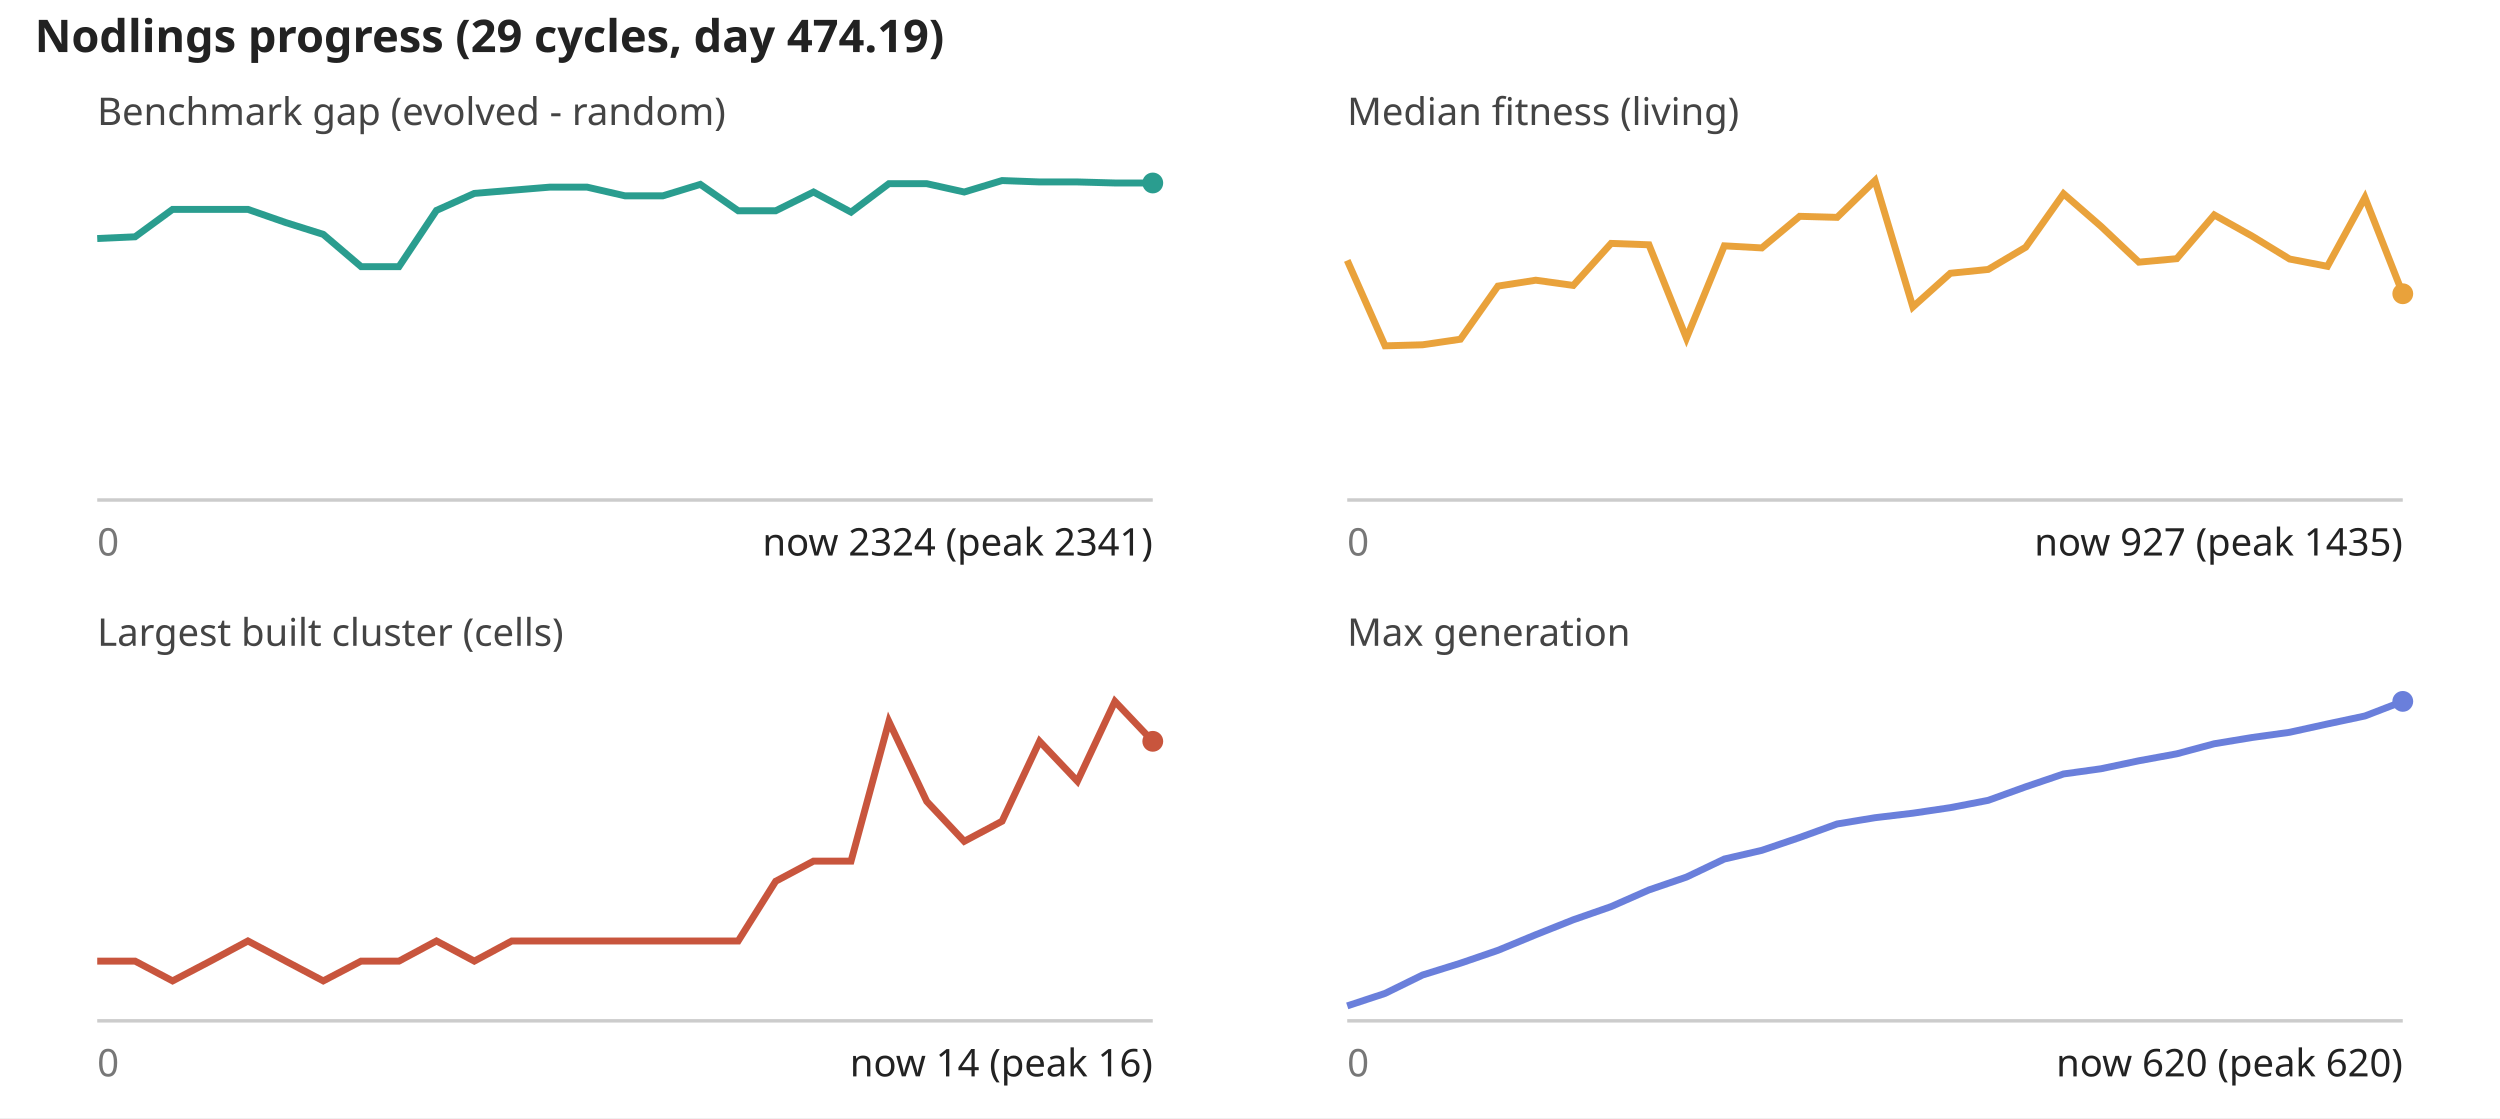
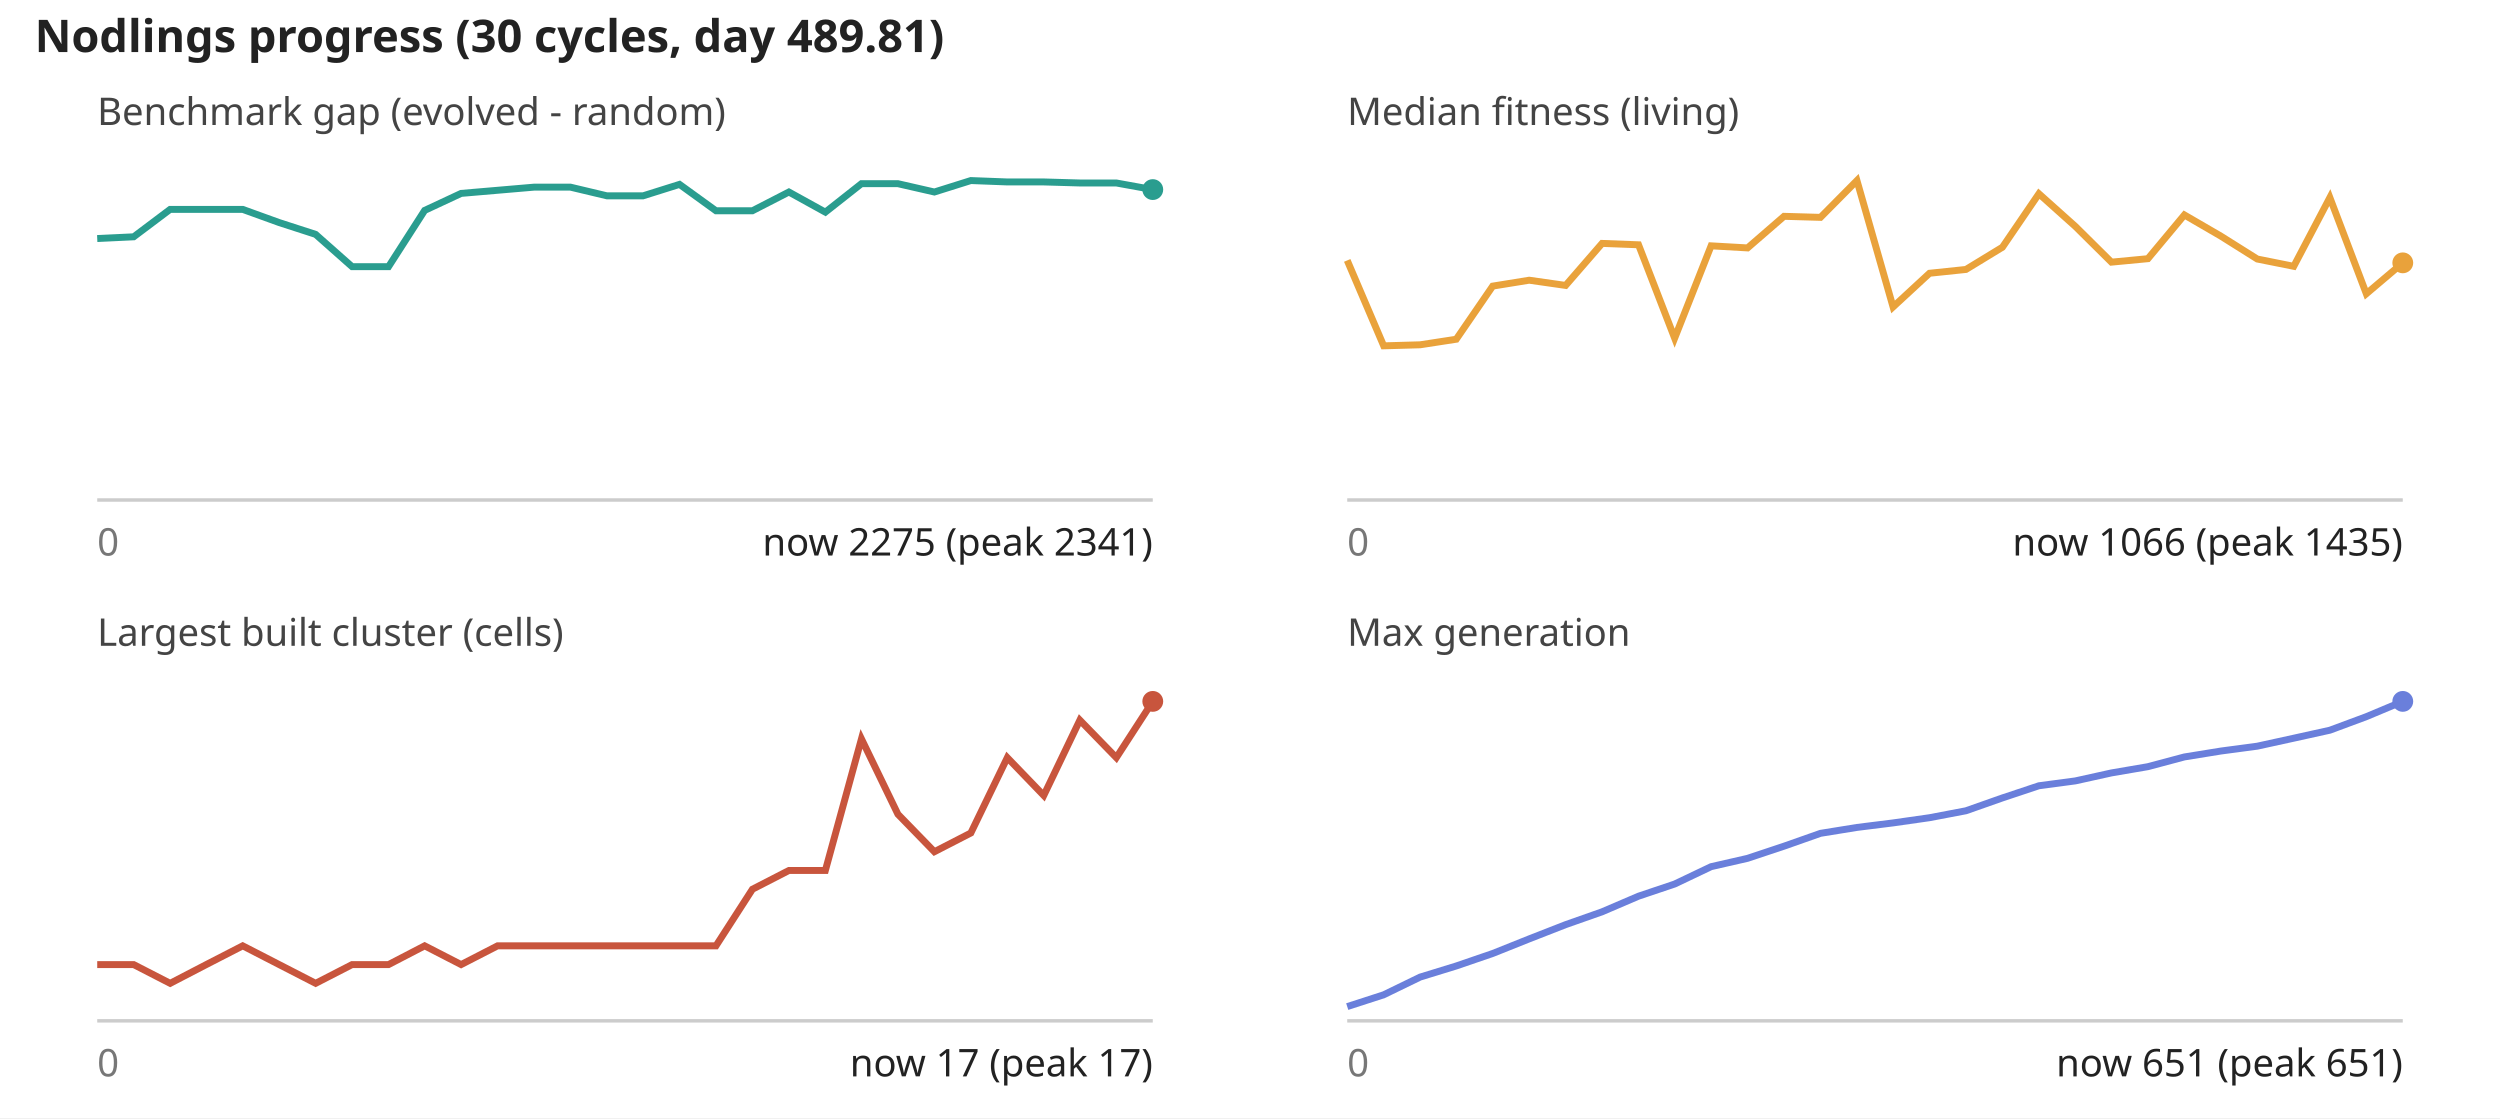
<svg xmlns="http://www.w3.org/2000/svg" viewBox="0 0 720 322" font-family="sans-serif" font-size="11">
  <rect width="100%" height="100%" fill="#fff" />
-   <text x="10" y="15" font-size="13" font-weight="bold" fill="#222">Nodlings progress (29 cycles, day 474.19)</text>
+   <text x="10" y="15" font-size="13" font-weight="bold" fill="#222">Nodlings progress (30 cycles, day 489.81)</text>
  <text x="28" y="36" fill="#444">Benchmark gap (evolved - random)</text>
  <line x1="28" y1="144" x2="332" y2="144" stroke="#ccc" />
-   <polyline fill="none" stroke="#2a9d8f" stroke-width="2" points="28.0,68.7 38.9,68.2 49.7,60.3 60.6,60.3 71.4,60.3 82.3,64.1 93.1,67.5 104.0,76.8 114.9,76.8 125.7,60.6 136.6,55.7 147.4,54.8 158.3,53.9 169.1,53.9 180.0,56.4 190.9,56.4 201.7,53.1 212.6,60.7 223.4,60.7 234.3,55.3 245.1,61.1 256.0,52.9 266.9,52.9 277.7,55.3 288.6,52.0 299.4,52.4 310.3,52.4 321.1,52.7 332.0,52.7" />
-   <circle cx="332.0" cy="52.7" r="3" fill="#2a9d8f" />
+   <polyline fill="none" stroke="#2a9d8f" stroke-width="2" points="28.0,68.7 38.5,68.2 49.0,60.3 59.4,60.3 69.9,60.3 80.4,64.1 90.9,67.5 101.4,76.8 111.9,76.8 122.3,60.6 132.8,55.7 143.3,54.8 153.8,53.9 164.3,53.9 174.8,56.4 185.2,56.4 195.7,53.1 206.2,60.7 216.7,60.7 227.2,55.3 237.7,61.1 248.1,52.9 258.6,52.9 269.1,55.3 279.6,52.0 290.1,52.4 300.6,52.4 311.0,52.7 321.5,52.7 332.0,54.6" />
+   <circle cx="332.0" cy="54.6" r="3" fill="#2a9d8f" />
  <text x="28" y="160" fill="#777">0</text>
-   <text x="332" y="160" text-anchor="end" fill="#222">now 2324 (peak 2341)</text>
+   <text x="332" y="160" text-anchor="end" fill="#222">now 2275 (peak 2341)</text>
  <text x="388" y="36" fill="#444">Median fitness (living)</text>
  <line x1="388" y1="144" x2="692" y2="144" stroke="#ccc" />
-   <polyline fill="none" stroke="#e9a23b" stroke-width="2" points="388.0,75.0 398.9,99.6 409.7,99.3 420.6,97.7 431.4,82.4 442.3,80.7 453.1,82.2 464.0,70.1 474.9,70.5 485.7,97.4 496.6,70.8 507.4,71.4 518.3,62.3 529.1,62.6 540.0,52.0 550.9,88.4 561.7,78.7 572.6,77.6 583.4,71.2 594.3,55.8 605.1,65.2 616.0,75.5 626.9,74.5 637.7,61.9 648.6,68.0 659.4,74.6 670.3,76.7 681.1,56.9 692.0,84.6" />
-   <circle cx="692.0" cy="84.6" r="3" fill="#e9a23b" />
+   <polyline fill="none" stroke="#e9a23b" stroke-width="2" points="388.0,75.0 398.5,99.6 409.0,99.3 419.4,97.7 429.9,82.4 440.4,80.7 450.9,82.2 461.4,70.1 471.9,70.5 482.3,97.4 492.8,70.8 503.3,71.4 513.8,62.3 524.3,62.6 534.8,52.0 545.2,88.4 555.7,78.7 566.2,77.6 576.7,71.2 587.2,55.8 597.7,65.2 608.1,75.5 618.6,74.5 629.1,61.9 639.6,68.0 650.1,74.6 660.6,76.7 671.0,56.9 681.5,84.6 692.0,75.7" />
+   <circle cx="692.0" cy="75.7" r="3" fill="#e9a23b" />
  <text x="388" y="160" fill="#777">0</text>
-   <text x="692" y="160" text-anchor="end" fill="#222">now 927 (peak 1435)</text>
+   <text x="692" y="160" text-anchor="end" fill="#222">now 1066 (peak 1435)</text>
  <text x="28" y="186" fill="#444">Largest built cluster (cells)</text>
  <line x1="28" y1="294" x2="332" y2="294" stroke="#ccc" />
-   <polyline fill="none" stroke="#c8553d" stroke-width="2" points="28.0,276.8 38.9,276.8 49.7,282.5 60.6,276.8 71.4,271.0 82.3,276.8 93.1,282.5 104.0,276.8 114.9,276.8 125.7,271.0 136.6,276.8 147.4,271.0 158.3,271.0 169.1,271.0 180.0,271.0 190.9,271.0 201.7,271.0 212.6,271.0 223.4,253.8 234.3,248.0 245.1,248.0 256.0,207.8 266.9,230.8 277.7,242.3 288.6,236.5 299.4,213.5 310.3,225.0 321.1,202.0 332.0,213.5" />
-   <circle cx="332.0" cy="213.5" r="3" fill="#c8553d" />
+   <polyline fill="none" stroke="#c8553d" stroke-width="2" points="28.0,277.8 38.5,277.8 49.0,283.2 59.4,277.8 69.9,272.4 80.4,277.8 90.9,283.2 101.4,277.8 111.9,277.8 122.3,272.4 132.8,277.8 143.3,272.4 153.8,272.4 164.3,272.4 174.8,272.4 185.2,272.4 195.7,272.4 206.2,272.4 216.7,256.1 227.2,250.7 237.7,250.7 248.1,212.8 258.6,234.5 269.1,245.3 279.6,239.9 290.1,218.2 300.6,229.1 311.0,207.4 321.5,218.2 332.0,202.0" />
+   <circle cx="332.0" cy="202.0" r="3" fill="#c8553d" />
  <text x="28" y="310" fill="#777">0</text>
-   <text x="332" y="310" text-anchor="end" fill="#222">now 14 (peak 16)</text>
+   <text x="332" y="310" text-anchor="end" fill="#222">now 17 (peak 17)</text>
  <text x="388" y="186" fill="#444">Max generation</text>
  <line x1="388" y1="294" x2="692" y2="294" stroke="#ccc" />
-   <polyline fill="none" stroke="#6a7fdb" stroke-width="2" points="388.0,289.7 398.9,286.1 409.7,280.8 420.6,277.4 431.4,273.7 442.3,269.2 453.1,264.9 464.0,261.1 474.9,256.3 485.7,252.6 496.6,247.4 507.4,244.9 518.3,241.2 529.1,237.3 540.0,235.5 550.9,234.2 561.7,232.6 572.6,230.5 583.4,226.6 594.3,222.9 605.1,221.4 616.0,219.1 626.9,217.1 637.7,214.2 648.6,212.4 659.4,210.9 670.3,208.5 681.1,206.2 692.0,202.0" />
+   <polyline fill="none" stroke="#6a7fdb" stroke-width="2" points="388.0,289.9 398.5,286.5 409.0,281.4 419.4,278.2 429.9,274.6 440.4,270.4 450.9,266.3 461.4,262.6 471.9,258.1 482.3,254.6 492.8,249.6 503.3,247.2 513.8,243.7 524.3,240.0 534.8,238.3 545.2,237.0 555.7,235.5 566.2,233.5 576.7,229.8 587.2,226.3 597.7,224.9 608.1,222.6 618.6,220.8 629.1,218.0 639.6,216.3 650.1,214.9 660.6,212.6 671.0,210.3 681.5,206.4 692.0,202.0" />
  <circle cx="692.0" cy="202.0" r="3" fill="#6a7fdb" />
  <text x="388" y="310" fill="#777">0</text>
-   <text x="692" y="310" text-anchor="end" fill="#222">now 620 (peak 620)</text>
+   <text x="692" y="310" text-anchor="end" fill="#222">now 651 (peak 651)</text>
</svg>
